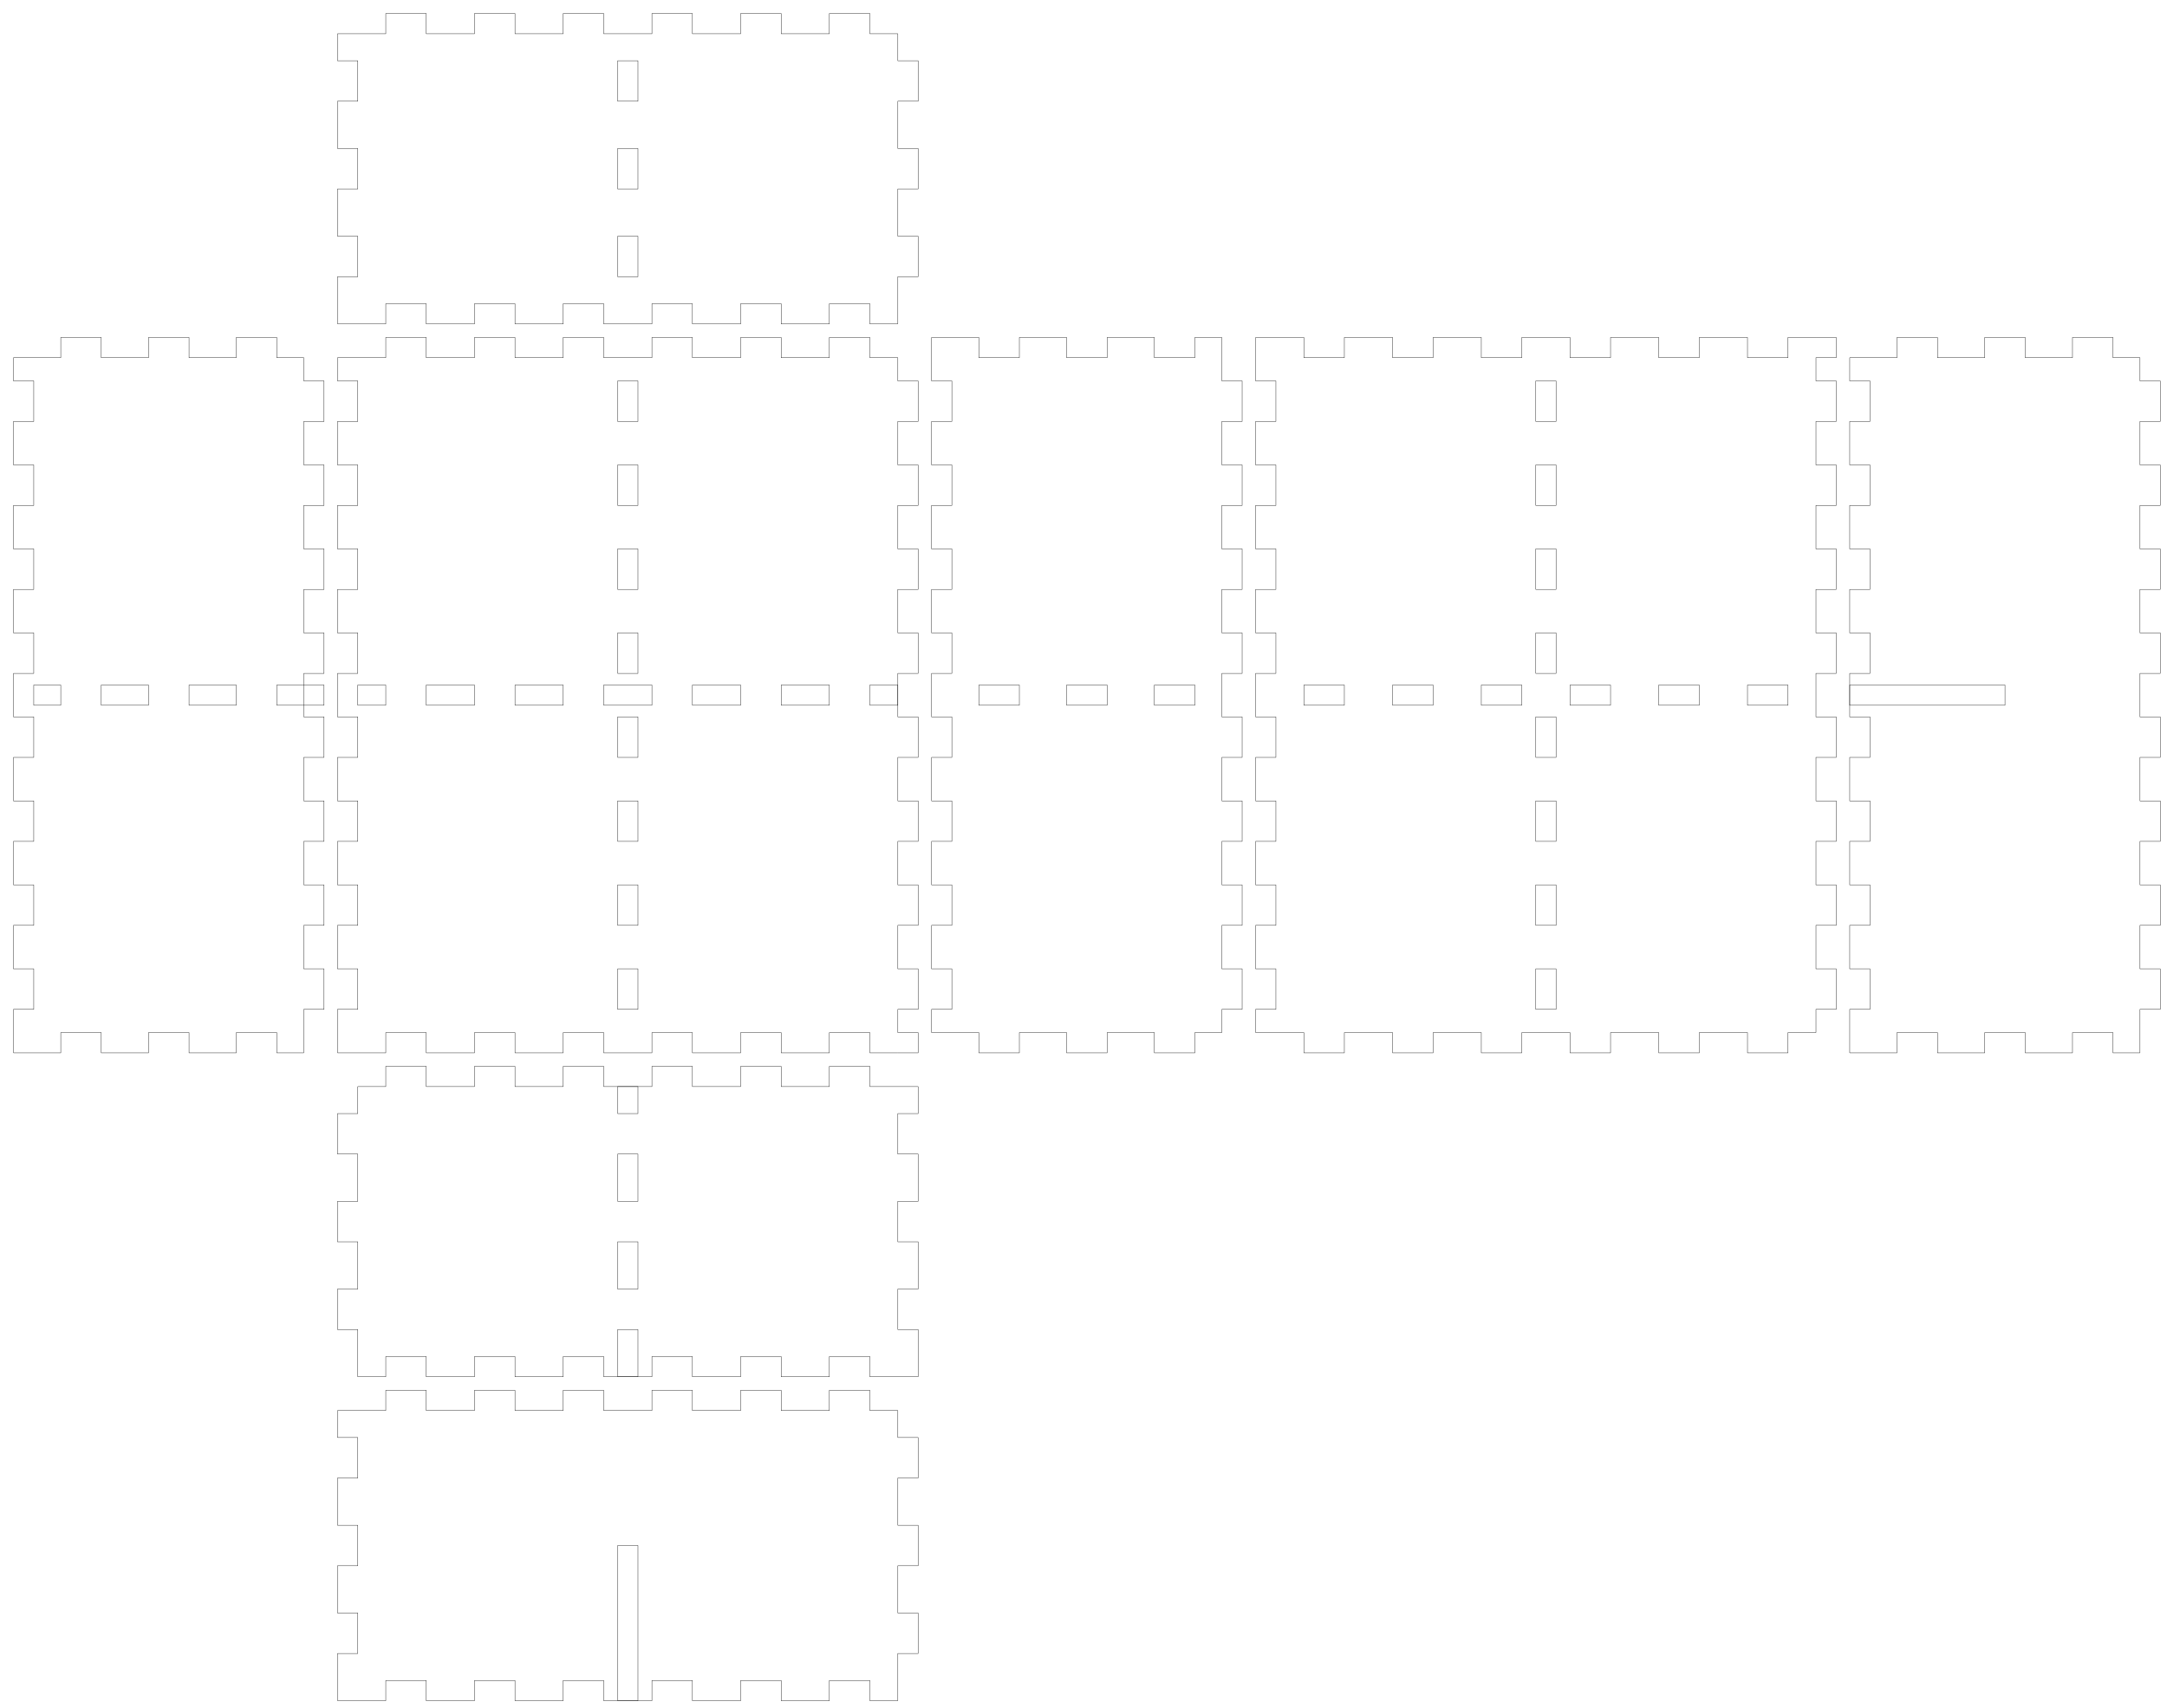
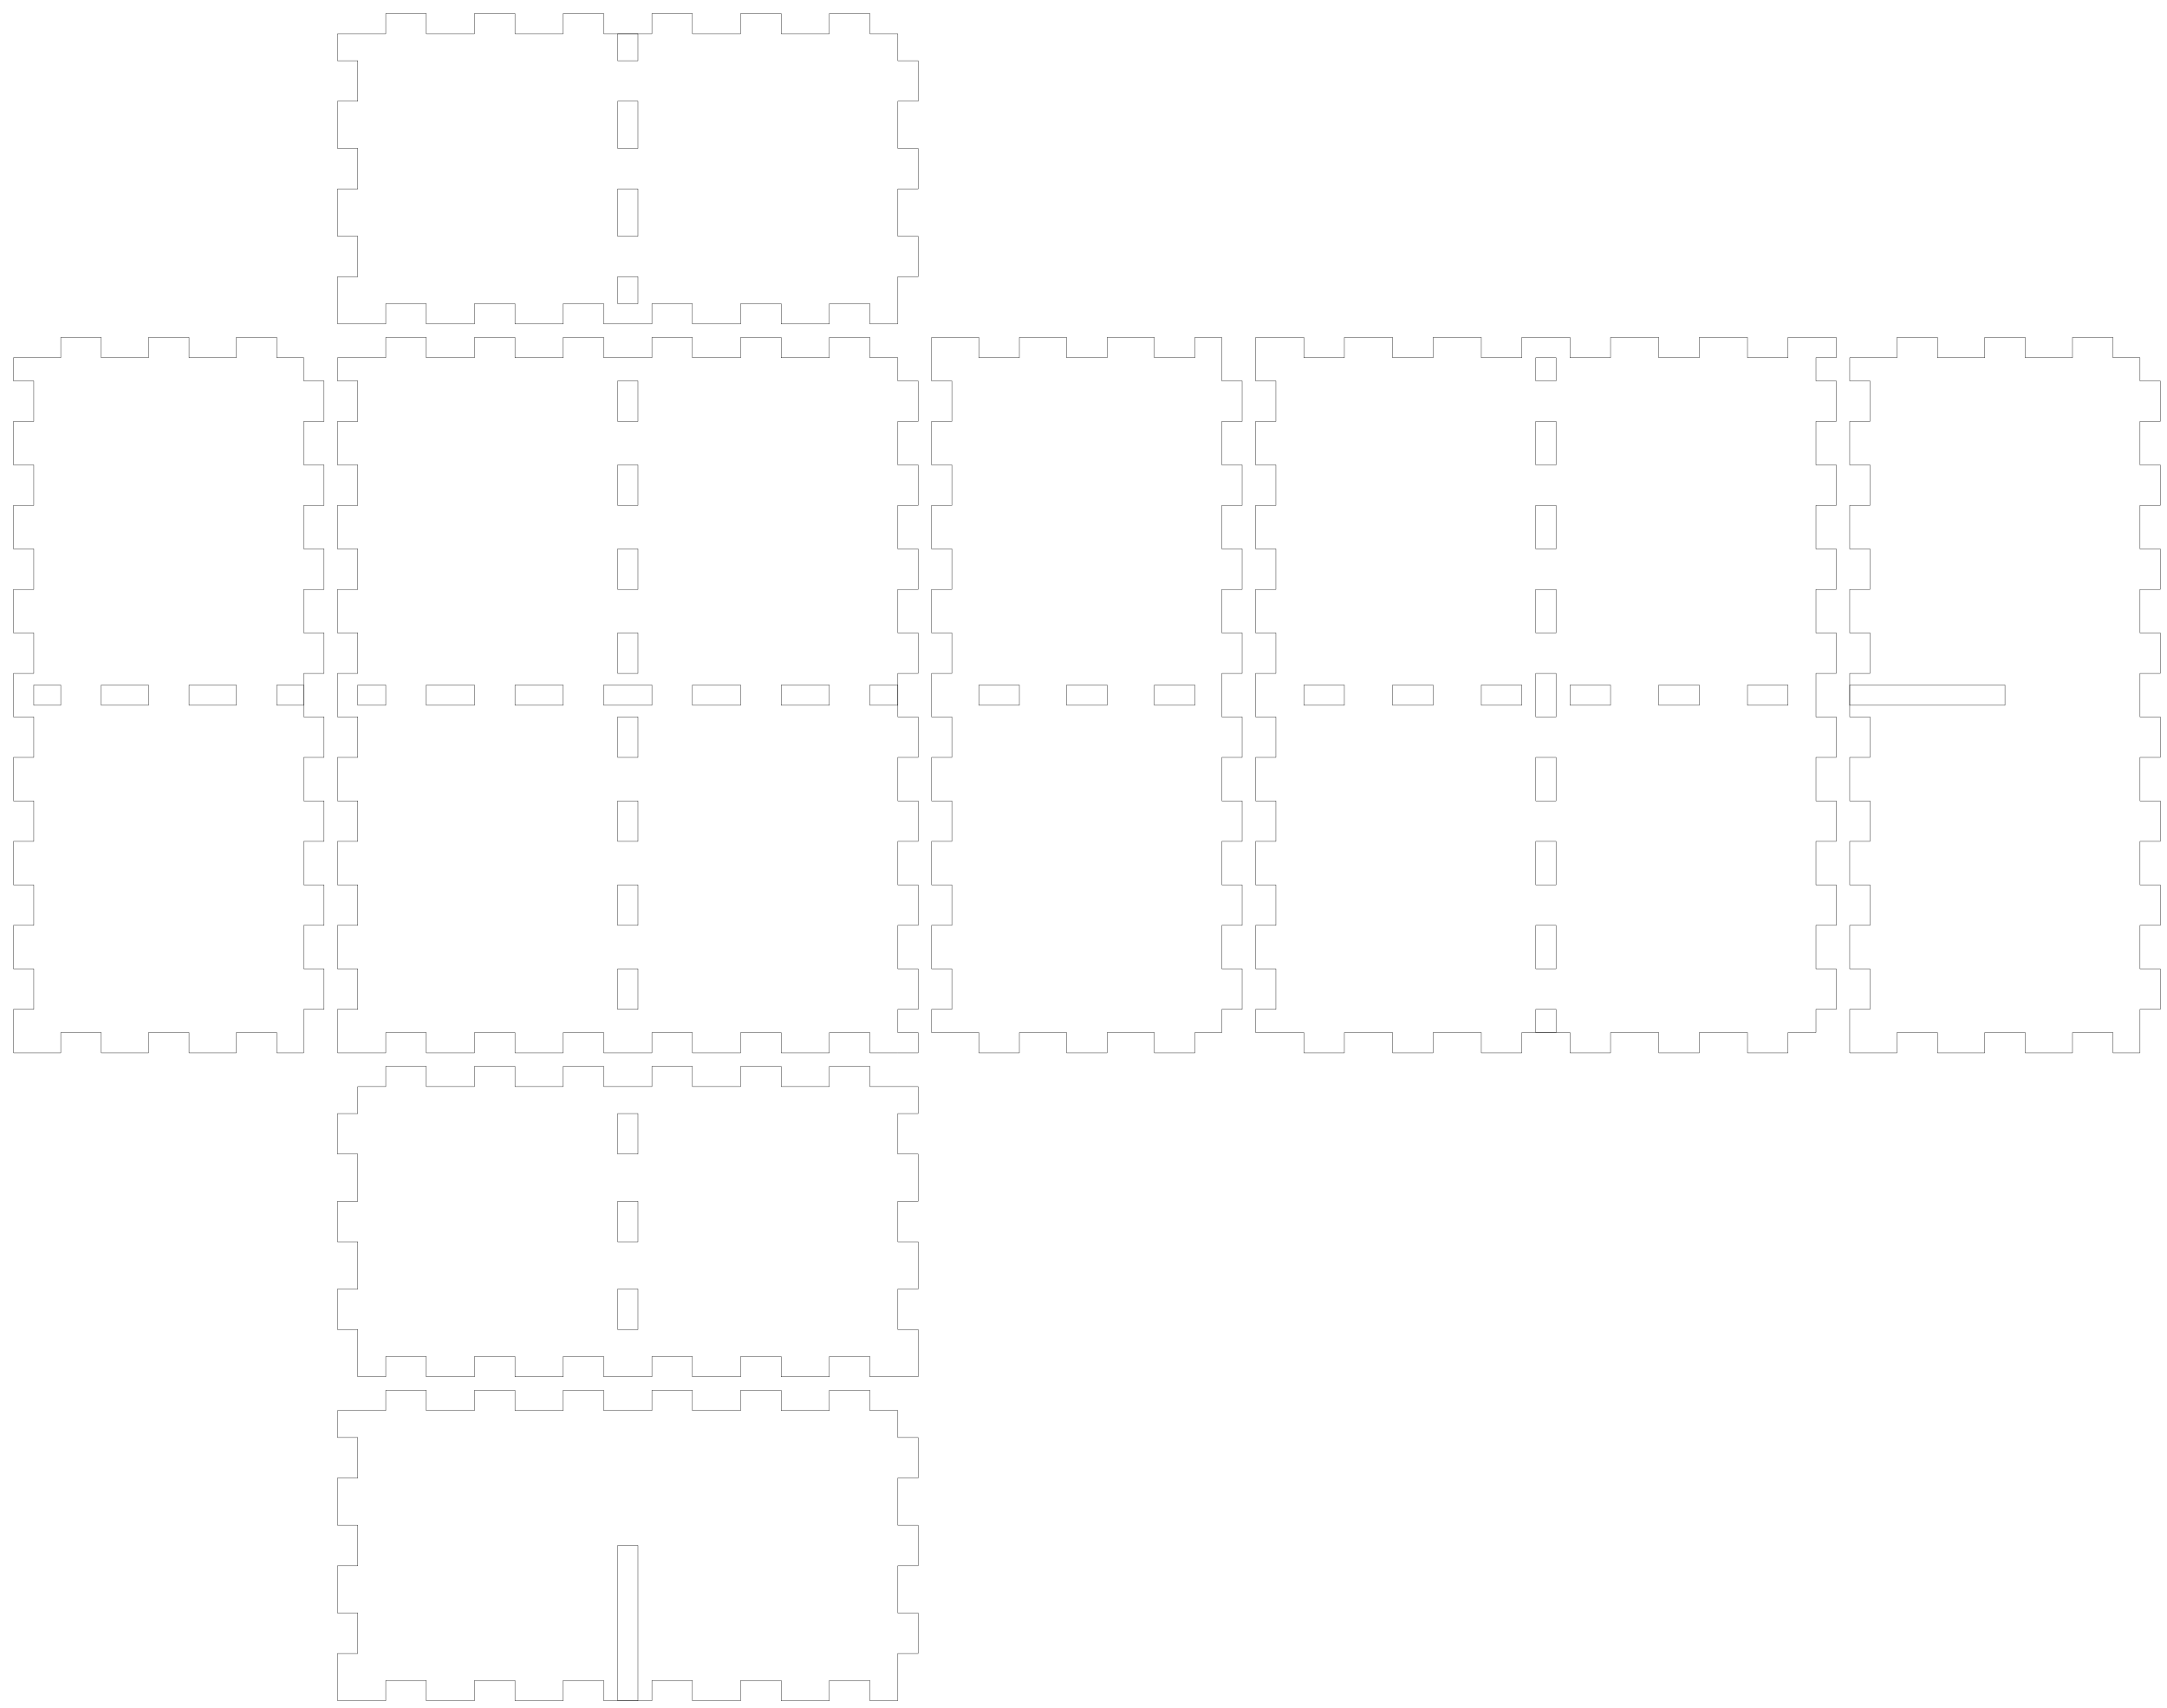
<svg xmlns="http://www.w3.org/2000/svg" width="321mm" height="253mm" viewBox="0 0 321 253" version="1.1">
  <defs id="defaults" />
  <g id="tabbedbox">
    <g id="back">
      <path id="side_001" style="fill:none;stroke:#000000;stroke-width:0.051" d="M 53 161 L 57.143 161 L 57.143 158 L 63.143 158 L 63.143 161 L 70.286 161 L 70.286 158 L 76.286 158 L 76.286 161 L 83.429 161 L 83.429 158 L 89.429 158 L 89.429 161 L 96.571 161 L 96.571 158 L 102.571 158 L 102.571 161 L 109.714 161 L 109.714 158 L 115.714 158 L 115.714 161 L 122.857 161 L 122.857 158 L 128.857 158 L 128.857 161 L 136 161" />
      <path id="side_002" style="fill:none;stroke:#000000;stroke-width:0.051" d="M 136 161 L 136 165 L 133 165 L 133 171 L 136 171 L 136 178 L 133 178 L 133 184 L 136 184 L 136 191 L 133 191 L 133 197 L 136 197 L 136 204" />
-       <path id="hole" style="fill:none;stroke:#000000;stroke-width:0.051" d="M 94.5 161 L 94.5 165 L 91.5 165 L 91.5 161 L 94.5 161 Z" />
-       <path id="hole_001" style="fill:none;stroke:#000000;stroke-width:0.051" d="M 94.5 171 L 94.5 178 L 91.5 178 L 91.5 171 L 94.5 171 Z" />
-       <path id="hole_002" style="fill:none;stroke:#000000;stroke-width:0.051" d="M 94.5 184 L 94.5 191 L 91.5 191 L 91.5 184 L 94.5 184 Z" />
-       <path id="hole_003" style="fill:none;stroke:#000000;stroke-width:0.051" d="M 94.5 197 L 94.5 204 L 91.5 204 L 91.5 197 L 94.5 197 Z" />
+       <path id="hole_001" style="fill:none;stroke:#000000;stroke-width:0.051" d="M 94.5 165 L 94.5 171 L 91.5 171 L 91.5 165 L 94.5 165 Z" />
+       <path id="hole_002" style="fill:none;stroke:#000000;stroke-width:0.051" d="M 94.5 178 L 94.5 184 L 91.5 184 L 91.5 178 L 94.5 178 Z" />
+       <path id="hole_003" style="fill:none;stroke:#000000;stroke-width:0.051" d="M 94.5 191 L 94.5 197 L 91.5 197 L 91.5 191 L 94.5 191 Z" />
      <path id="side_003" style="fill:none;stroke:#000000;stroke-width:0.051" d="M 136 204 L 128.857 204 L 128.857 201 L 122.857 201 L 122.857 204 L 115.714 204 L 115.714 201 L 109.714 201 L 109.714 204 L 102.571 204 L 102.571 201 L 96.571 201 L 96.571 204 L 89.429 204 L 89.429 201 L 83.429 201 L 83.429 204 L 76.286 204 L 76.286 201 L 70.286 201 L 70.286 204 L 63.143 204 L 63.143 201 L 57.143 201 L 57.143 204 L 53 204" />
      <path id="side_004" style="fill:none;stroke:#000000;stroke-width:0.051" d="M 53 204 L 53 197 L 50 197 L 50 191 L 53 191 L 53 184 L 50 184 L 50 178 L 53 178 L 53 171 L 50 171 L 50 165 L 53 165 L 53 161" />
    </g>
    <g id="xdivider">
      <path id="side_005" style="fill:none;stroke:#000000;stroke-width:0.051" d="M 50 209 L 57.143 209 L 57.143 206 L 63.143 206 L 63.143 209 L 70.286 209 L 70.286 206 L 76.286 206 L 76.286 209 L 83.429 209 L 83.429 206 L 89.429 206 L 89.429 209 L 96.571 209 L 96.571 206 L 102.571 206 L 102.571 209 L 109.714 209 L 109.714 206 L 115.714 206 L 115.714 209 L 122.857 209 L 122.857 206 L 128.857 206 L 128.857 209 L 133 209" />
      <path id="side_006" style="fill:none;stroke:#000000;stroke-width:0.051" d="M 133 209 L 133 213 L 136 213 L 136 219 L 133 219 L 133 226 L 136 226 L 136 232 L 133 232 L 133 239 L 136 239 L 136 245 L 133 245 L 133 252" />
      <path id="side_007" style="fill:none;stroke:#000000;stroke-width:0.051" d="M 133 252 L 128.857 252 L 128.857 249 L 122.857 249 L 122.857 252 L 115.714 252 L 115.714 249 L 109.714 249 L 109.714 252 L 102.571 252 L 102.571 249 L 96.571 249 L 96.571 252 L 89.429 252 L 89.429 249 L 83.429 249 L 83.429 252 L 76.286 252 L 76.286 249 L 70.286 249 L 70.286 252 L 63.143 252 L 63.143 249 L 57.143 249 L 57.143 252 L 50 252" />
      <path id="side_008" style="fill:none;stroke:#000000;stroke-width:0.051" d="M 50 252 L 50 245 L 53 245 L 53 239 L 50 239 L 50 232 L 53 232 L 53 226 L 50 226 L 50 219 L 53 219 L 53 213 L 50 213 L 50 209" />
-       <path id="slot" style="fill:none;stroke:#000000;stroke-width:0.051" d="M 91.5 252 L 91.5 229 L 94.5 229 L 94.5 252 L 91.5 252 Z" />
+       <path id="slot_001" style="fill:none;stroke:#000000;stroke-width:0.051" d="M 91.5 252 L 91.5 229 L 94.5 229 L 94.5 252 L 91.5 252 Z" />
    </g>
    <g id="left">
      <path id="side_009" style="fill:none;stroke:#000000;stroke-width:0.051" d="M 2 53 L 9 53 L 9 50 L 15 50 L 15 53 L 22 53 L 22 50 L 28 50 L 28 53 L 35 53 L 35 50 L 41 50 L 41 53 L 45 53" />
      <path id="hole_004" style="fill:none;stroke:#000000;stroke-width:0.051" d="M 5 101.5 L 9 101.5 L 9 104.5 L 5 104.5 L 5 101.5 Z" />
      <path id="hole_005" style="fill:none;stroke:#000000;stroke-width:0.051" d="M 15 101.5 L 22 101.5 L 22 104.5 L 15 104.5 L 15 101.5 Z" />
      <path id="hole_006" style="fill:none;stroke:#000000;stroke-width:0.051" d="M 28 101.5 L 35 101.5 L 35 104.5 L 28 104.5 L 28 101.5 Z" />
-       <path id="hole_007" style="fill:none;stroke:#000000;stroke-width:0.051" d="M 41 101.5 L 48 101.5 L 48 104.5 L 41 104.5 L 41 101.5 Z" />
+       <path id="hole_007" style="fill:none;stroke:#000000;stroke-width:0.051" d="M 41 101.5 L 45 101.5 L 45 104.5 L 41 104.5 L 41 101.5 Z" />
      <path id="side_010" style="fill:none;stroke:#000000;stroke-width:0.051" d="M 45 53 L 45 56.444 L 48 56.444 L 48 62.444 L 45 62.444 L 45 68.889 L 48 68.889 L 48 74.889 L 45 74.889 L 45 81.333 L 48 81.333 L 48 87.333 L 45 87.333 L 45 93.778 L 48 93.778 L 48 99.778 L 45 99.778 L 45 106.222 L 48 106.222 L 48 112.222 L 45 112.222 L 45 118.667 L 48 118.667 L 48 124.667 L 45 124.667 L 45 131.111 L 48 131.111 L 48 137.111 L 45 137.111 L 45 143.556 L 48 143.556 L 48 149.556 L 45 149.556 L 45 156" />
      <path id="side_011" style="fill:none;stroke:#000000;stroke-width:0.051" d="M 45 156 L 41 156 L 41 153 L 35 153 L 35 156 L 28 156 L 28 153 L 22 153 L 22 156 L 15 156 L 15 153 L 9 153 L 9 156 L 2 156" />
      <path id="side_012" style="fill:none;stroke:#000000;stroke-width:0.051" d="M 2 156 L 2 149.556 L 5 149.556 L 5 143.556 L 2 143.556 L 2 137.111 L 5 137.111 L 5 131.111 L 2 131.111 L 2 124.667 L 5 124.667 L 5 118.667 L 2 118.667 L 2 112.222 L 5 112.222 L 5 106.222 L 2 106.222 L 2 99.778 L 5 99.778 L 5 93.778 L 2 93.778 L 2 87.333 L 5 87.333 L 5 81.333 L 2 81.333 L 2 74.889 L 5 74.889 L 5 68.889 L 2 68.889 L 2 62.444 L 5 62.444 L 5 56.444 L 2 56.444 L 2 53" />
    </g>
    <g id="ydivider">
      <path id="side_013" style="fill:none;stroke:#000000;stroke-width:0.051" d="M 274 53 L 281 53 L 281 50 L 287 50 L 287 53 L 294 53 L 294 50 L 300 50 L 300 53 L 307 53 L 307 50 L 313 50 L 313 53 L 317 53" />
-       <path id="slot_001" style="fill:none;stroke:#000000;stroke-width:0.051" d="M 274 101.5 L 297 101.5 L 297 104.5 L 274 104.5 L 274 101.5 Z" />
+       <path id="slot_002" style="fill:none;stroke:#000000;stroke-width:0.051" d="M 274 101.5 L 297 101.5 L 297 104.5 L 274 104.5 L 274 101.5 Z" />
      <path id="side_014" style="fill:none;stroke:#000000;stroke-width:0.051" d="M 317 53 L 317 56.444 L 320 56.444 L 320 62.444 L 317 62.444 L 317 68.889 L 320 68.889 L 320 74.889 L 317 74.889 L 317 81.333 L 320 81.333 L 320 87.333 L 317 87.333 L 317 93.778 L 320 93.778 L 320 99.778 L 317 99.778 L 317 106.222 L 320 106.222 L 320 112.222 L 317 112.222 L 317 118.667 L 320 118.667 L 320 124.667 L 317 124.667 L 317 131.111 L 320 131.111 L 320 137.111 L 317 137.111 L 317 143.556 L 320 143.556 L 320 149.556 L 317 149.556 L 317 156" />
      <path id="side_015" style="fill:none;stroke:#000000;stroke-width:0.051" d="M 317 156 L 313 156 L 313 153 L 307 153 L 307 156 L 300 156 L 300 153 L 294 153 L 294 156 L 287 156 L 287 153 L 281 153 L 281 156 L 274 156" />
      <path id="side_016" style="fill:none;stroke:#000000;stroke-width:0.051" d="M 274 156 L 274 149.556 L 277 149.556 L 277 143.556 L 274 143.556 L 274 137.111 L 277 137.111 L 277 131.111 L 274 131.111 L 274 124.667 L 277 124.667 L 277 118.667 L 274 118.667 L 274 112.222 L 277 112.222 L 277 106.222 L 274 106.222 L 274 99.778 L 277 99.778 L 277 93.778 L 274 93.778 L 274 87.333 L 277 87.333 L 277 81.333 L 274 81.333 L 274 74.889 L 277 74.889 L 277 68.889 L 274 68.889 L 274 62.444 L 277 62.444 L 277 56.444 L 274 56.444 L 274 53" />
    </g>
    <g id="bottom">
      <path id="side_017" style="fill:none;stroke:#000000;stroke-width:0.051" d="M 50 53 L 57.143 53 L 57.143 50 L 63.143 50 L 63.143 53 L 70.286 53 L 70.286 50 L 76.286 50 L 76.286 53 L 83.429 53 L 83.429 50 L 89.429 50 L 89.429 53 L 96.571 53 L 96.571 50 L 102.571 50 L 102.571 53 L 109.714 53 L 109.714 50 L 115.714 50 L 115.714 53 L 122.857 53 L 122.857 50 L 128.857 50 L 128.857 53 L 133 53" />
      <path id="hole_008" style="fill:none;stroke:#000000;stroke-width:0.051" d="M 53 101.5 L 57.143 101.5 L 57.143 104.5 L 53 104.5 L 53 101.5 Z" />
      <path id="hole_009" style="fill:none;stroke:#000000;stroke-width:0.051" d="M 63.143 101.5 L 70.286 101.5 L 70.286 104.5 L 63.143 104.5 L 63.143 101.5 Z" />
      <path id="hole_010" style="fill:none;stroke:#000000;stroke-width:0.051" d="M 76.286 101.5 L 83.429 101.5 L 83.429 104.5 L 76.286 104.5 L 76.286 101.5 Z" />
      <path id="hole_011" style="fill:none;stroke:#000000;stroke-width:0.051" d="M 89.429 101.5 L 96.571 101.5 L 96.571 104.5 L 89.429 104.5 L 89.429 101.5 Z" />
      <path id="hole_012" style="fill:none;stroke:#000000;stroke-width:0.051" d="M 102.571 101.5 L 109.714 101.5 L 109.714 104.5 L 102.571 104.5 L 102.571 101.5 Z" />
      <path id="hole_013" style="fill:none;stroke:#000000;stroke-width:0.051" d="M 115.714 101.5 L 122.857 101.5 L 122.857 104.5 L 115.714 104.5 L 115.714 101.5 Z" />
      <path id="hole_014" style="fill:none;stroke:#000000;stroke-width:0.051" d="M 128.857 101.5 L 133 101.5 L 133 104.5 L 128.857 104.5 L 128.857 101.5 Z" />
      <path id="side_018" style="fill:none;stroke:#000000;stroke-width:0.051" d="M 133 53 L 133 56.444 L 136 56.444 L 136 62.444 L 133 62.444 L 133 68.889 L 136 68.889 L 136 74.889 L 133 74.889 L 133 81.333 L 136 81.333 L 136 87.333 L 133 87.333 L 133 93.778 L 136 93.778 L 136 99.778 L 133 99.778 L 133 106.222 L 136 106.222 L 136 112.222 L 133 112.222 L 133 118.667 L 136 118.667 L 136 124.667 L 133 124.667 L 133 131.111 L 136 131.111 L 136 137.111 L 133 137.111 L 133 143.556 L 136 143.556 L 136 149.556 L 133 149.556 L 133 153 L 136 153 L 136 156 L 133 156" />
      <path id="hole_015" style="fill:none;stroke:#000000;stroke-width:0.051" d="M 94.5 56.444 L 94.5 62.444 L 91.5 62.444 L 91.5 56.444 L 94.5 56.444 Z" />
      <path id="hole_016" style="fill:none;stroke:#000000;stroke-width:0.051" d="M 94.5 68.889 L 94.5 74.889 L 91.5 74.889 L 91.5 68.889 L 94.5 68.889 Z" />
      <path id="hole_017" style="fill:none;stroke:#000000;stroke-width:0.051" d="M 94.5 81.333 L 94.5 87.333 L 91.5 87.333 L 91.5 81.333 L 94.5 81.333 Z" />
      <path id="hole_018" style="fill:none;stroke:#000000;stroke-width:0.051" d="M 94.5 93.778 L 94.5 99.778 L 91.5 99.778 L 91.5 93.778 L 94.5 93.778 Z" />
      <path id="hole_019" style="fill:none;stroke:#000000;stroke-width:0.051" d="M 94.5 106.222 L 94.5 112.222 L 91.5 112.222 L 91.5 106.222 L 94.5 106.222 Z" />
      <path id="hole_020" style="fill:none;stroke:#000000;stroke-width:0.051" d="M 94.5 118.667 L 94.5 124.667 L 91.5 124.667 L 91.5 118.667 L 94.5 118.667 Z" />
      <path id="hole_021" style="fill:none;stroke:#000000;stroke-width:0.051" d="M 94.5 131.111 L 94.5 137.111 L 91.5 137.111 L 91.5 131.111 L 94.5 131.111 Z" />
      <path id="hole_022" style="fill:none;stroke:#000000;stroke-width:0.051" d="M 94.5 143.556 L 94.5 149.556 L 91.5 149.556 L 91.5 143.556 L 94.5 143.556 Z" />
      <path id="side_019" style="fill:none;stroke:#000000;stroke-width:0.051" d="M 133 156 L 128.857 156 L 128.857 153 L 122.857 153 L 122.857 156 L 115.714 156 L 115.714 153 L 109.714 153 L 109.714 156 L 102.571 156 L 102.571 153 L 96.571 153 L 96.571 156 L 89.429 156 L 89.429 153 L 83.429 153 L 83.429 156 L 76.286 156 L 76.286 153 L 70.286 153 L 70.286 156 L 63.143 156 L 63.143 153 L 57.143 153 L 57.143 156 L 50 156" />
      <path id="side_020" style="fill:none;stroke:#000000;stroke-width:0.051" d="M 50 156 L 50 149.556 L 53 149.556 L 53 143.556 L 50 143.556 L 50 137.111 L 53 137.111 L 53 131.111 L 50 131.111 L 50 124.667 L 53 124.667 L 53 118.667 L 50 118.667 L 50 112.222 L 53 112.222 L 53 106.222 L 50 106.222 L 50 99.778 L 53 99.778 L 53 93.778 L 50 93.778 L 50 87.333 L 53 87.333 L 53 81.333 L 50 81.333 L 50 74.889 L 53 74.889 L 53 68.889 L 50 68.889 L 50 62.444 L 53 62.444 L 53 56.444 L 50 56.444 L 50 53" />
    </g>
    <g id="right">
      <path id="side_021" style="fill:none;stroke:#000000;stroke-width:0.051" d="M 138 50 L 145 50 L 145 53 L 151 53 L 151 50 L 158 50 L 158 53 L 164 53 L 164 50 L 171 50 L 171 53 L 177 53 L 177 50 L 181 50" />
      <path id="hole_023" style="fill:none;stroke:#000000;stroke-width:0.051" d="M 145 101.5 L 151 101.5 L 151 104.5 L 145 104.5 L 145 101.5 Z" />
      <path id="hole_024" style="fill:none;stroke:#000000;stroke-width:0.051" d="M 158 101.5 L 164 101.5 L 164 104.5 L 158 104.5 L 158 101.5 Z" />
      <path id="hole_025" style="fill:none;stroke:#000000;stroke-width:0.051" d="M 171 101.5 L 177 101.5 L 177 104.5 L 171 104.5 L 171 101.5 Z" />
      <path id="side_022" style="fill:none;stroke:#000000;stroke-width:0.051" d="M 181 50 L 181 56.444 L 184 56.444 L 184 62.444 L 181 62.444 L 181 68.889 L 184 68.889 L 184 74.889 L 181 74.889 L 181 81.333 L 184 81.333 L 184 87.333 L 181 87.333 L 181 93.778 L 184 93.778 L 184 99.778 L 181 99.778 L 181 106.222 L 184 106.222 L 184 112.222 L 181 112.222 L 181 118.667 L 184 118.667 L 184 124.667 L 181 124.667 L 181 131.111 L 184 131.111 L 184 137.111 L 181 137.111 L 181 143.556 L 184 143.556 L 184 149.556 L 181 149.556 L 181 153" />
      <path id="side_023" style="fill:none;stroke:#000000;stroke-width:0.051" d="M 181 153 L 177 153 L 177 156 L 171 156 L 171 153 L 164 153 L 164 156 L 158 156 L 158 153 L 151 153 L 151 156 L 145 156 L 145 153 L 138 153" />
      <path id="side_024" style="fill:none;stroke:#000000;stroke-width:0.051" d="M 138 153 L 138 149.556 L 141 149.556 L 141 143.556 L 138 143.556 L 138 137.111 L 141 137.111 L 141 131.111 L 138 131.111 L 138 124.667 L 141 124.667 L 141 118.667 L 138 118.667 L 138 112.222 L 141 112.222 L 141 106.222 L 138 106.222 L 138 99.778 L 141 99.778 L 141 93.778 L 138 93.778 L 138 87.333 L 141 87.333 L 141 81.333 L 138 81.333 L 138 74.889 L 141 74.889 L 141 68.889 L 138 68.889 L 138 62.444 L 141 62.444 L 141 56.444 L 138 56.444 L 138 50" />
    </g>
    <g id="top">
      <path id="side_025" style="fill:none;stroke:#000000;stroke-width:0.051" d="M 186 50 L 193.143 50 L 193.143 53 L 199.143 53 L 199.143 50 L 206.286 50 L 206.286 53 L 212.286 53 L 212.286 50 L 219.429 50 L 219.429 53 L 225.429 53 L 225.429 50 L 232.571 50 L 232.571 53 L 238.571 53 L 238.571 50 L 245.714 50 L 245.714 53 L 251.714 53 L 251.714 50 L 258.857 50 L 258.857 53 L 264.857 53 L 264.857 50 L 269 50" />
      <path id="hole_026" style="fill:none;stroke:#000000;stroke-width:0.051" d="M 193.143 101.5 L 199.143 101.5 L 199.143 104.5 L 193.143 104.5 L 193.143 101.5 Z" />
      <path id="hole_027" style="fill:none;stroke:#000000;stroke-width:0.051" d="M 206.286 101.5 L 212.286 101.5 L 212.286 104.5 L 206.286 104.5 L 206.286 101.5 Z" />
      <path id="hole_028" style="fill:none;stroke:#000000;stroke-width:0.051" d="M 219.429 101.5 L 225.429 101.5 L 225.429 104.5 L 219.429 104.5 L 219.429 101.5 Z" />
      <path id="hole_029" style="fill:none;stroke:#000000;stroke-width:0.051" d="M 232.571 101.5 L 238.571 101.5 L 238.571 104.5 L 232.571 104.5 L 232.571 101.5 Z" />
      <path id="hole_030" style="fill:none;stroke:#000000;stroke-width:0.051" d="M 245.714 101.5 L 251.714 101.5 L 251.714 104.5 L 245.714 104.5 L 245.714 101.5 Z" />
      <path id="hole_031" style="fill:none;stroke:#000000;stroke-width:0.051" d="M 258.857 101.5 L 264.857 101.5 L 264.857 104.5 L 258.857 104.5 L 258.857 101.5 Z" />
      <path id="side_026" style="fill:none;stroke:#000000;stroke-width:0.051" d="M 269 50 L 272 50 L 272 53 L 269 53 L 269 56.444 L 272 56.444 L 272 62.444 L 269 62.444 L 269 68.889 L 272 68.889 L 272 74.889 L 269 74.889 L 269 81.333 L 272 81.333 L 272 87.333 L 269 87.333 L 269 93.778 L 272 93.778 L 272 99.778 L 269 99.778 L 269 106.222 L 272 106.222 L 272 112.222 L 269 112.222 L 269 118.667 L 272 118.667 L 272 124.667 L 269 124.667 L 269 131.111 L 272 131.111 L 272 137.111 L 269 137.111 L 269 143.556 L 272 143.556 L 272 149.556 L 269 149.556 L 269 153" />
-       <path id="hole_032" style="fill:none;stroke:#000000;stroke-width:0.051" d="M 230.5 56.444 L 230.5 62.444 L 227.5 62.444 L 227.5 56.444 L 230.5 56.444 Z" />
-       <path id="hole_033" style="fill:none;stroke:#000000;stroke-width:0.051" d="M 230.5 68.889 L 230.5 74.889 L 227.5 74.889 L 227.5 68.889 L 230.5 68.889 Z" />
-       <path id="hole_034" style="fill:none;stroke:#000000;stroke-width:0.051" d="M 230.5 81.333 L 230.5 87.333 L 227.5 87.333 L 227.5 81.333 L 230.5 81.333 Z" />
-       <path id="hole_035" style="fill:none;stroke:#000000;stroke-width:0.051" d="M 230.5 93.778 L 230.5 99.778 L 227.5 99.778 L 227.5 93.778 L 230.5 93.778 Z" />
-       <path id="hole_036" style="fill:none;stroke:#000000;stroke-width:0.051" d="M 230.5 106.222 L 230.5 112.222 L 227.5 112.222 L 227.5 106.222 L 230.5 106.222 Z" />
-       <path id="hole_037" style="fill:none;stroke:#000000;stroke-width:0.051" d="M 230.5 118.667 L 230.5 124.667 L 227.5 124.667 L 227.5 118.667 L 230.5 118.667 Z" />
-       <path id="hole_038" style="fill:none;stroke:#000000;stroke-width:0.051" d="M 230.5 131.111 L 230.5 137.111 L 227.5 137.111 L 227.5 131.111 L 230.5 131.111 Z" />
-       <path id="hole_039" style="fill:none;stroke:#000000;stroke-width:0.051" d="M 230.5 143.556 L 230.5 149.556 L 227.5 149.556 L 227.5 143.556 L 230.5 143.556 Z" />
+       <path id="hole_032" style="fill:none;stroke:#000000;stroke-width:0.051" d="M 230.5 53 L 230.5 56.444 L 227.5 56.444 L 227.5 53 L 230.5 53 Z" />
+       <path id="hole_033" style="fill:none;stroke:#000000;stroke-width:0.051" d="M 230.5 62.444 L 230.5 68.889 L 227.5 68.889 L 227.5 62.444 L 230.5 62.444 Z" />
+       <path id="hole_034" style="fill:none;stroke:#000000;stroke-width:0.051" d="M 230.5 74.889 L 230.5 81.333 L 227.5 81.333 L 227.5 74.889 L 230.5 74.889 Z" />
+       <path id="hole_035" style="fill:none;stroke:#000000;stroke-width:0.051" d="M 230.5 87.333 L 230.5 93.778 L 227.5 93.778 L 227.5 87.333 L 230.5 87.333 Z" />
+       <path id="hole_036" style="fill:none;stroke:#000000;stroke-width:0.051" d="M 230.5 99.778 L 230.5 106.222 L 227.5 106.222 L 227.5 99.778 L 230.5 99.778 Z" />
+       <path id="hole_037" style="fill:none;stroke:#000000;stroke-width:0.051" d="M 230.5 112.222 L 230.5 118.667 L 227.5 118.667 L 227.5 112.222 L 230.5 112.222 Z" />
+       <path id="hole_038" style="fill:none;stroke:#000000;stroke-width:0.051" d="M 230.5 124.667 L 230.5 131.111 L 227.5 131.111 L 227.5 124.667 L 230.5 124.667 Z" />
+       <path id="hole_039" style="fill:none;stroke:#000000;stroke-width:0.051" d="M 230.5 137.111 L 230.5 143.556 L 227.5 143.556 L 227.5 137.111 L 230.5 137.111 Z" />
+       <path id="hole_040" style="fill:none;stroke:#000000;stroke-width:0.051" d="M 230.5 149.556 L 230.5 153 L 227.5 153 L 227.5 149.556 L 230.5 149.556 Z" />
      <path id="side_027" style="fill:none;stroke:#000000;stroke-width:0.051" d="M 269 153 L 264.857 153 L 264.857 156 L 258.857 156 L 258.857 153 L 251.714 153 L 251.714 156 L 245.714 156 L 245.714 153 L 238.571 153 L 238.571 156 L 232.571 156 L 232.571 153 L 225.429 153 L 225.429 156 L 219.429 156 L 219.429 153 L 212.286 153 L 212.286 156 L 206.286 156 L 206.286 153 L 199.143 153 L 199.143 156 L 193.143 156 L 193.143 153 L 186 153" />
      <path id="side_028" style="fill:none;stroke:#000000;stroke-width:0.051" d="M 186 153 L 186 149.556 L 189 149.556 L 189 143.556 L 186 143.556 L 186 137.111 L 189 137.111 L 189 131.111 L 186 131.111 L 186 124.667 L 189 124.667 L 189 118.667 L 186 118.667 L 186 112.222 L 189 112.222 L 189 106.222 L 186 106.222 L 186 99.778 L 189 99.778 L 189 93.778 L 186 93.778 L 186 87.333 L 189 87.333 L 189 81.333 L 186 81.333 L 186 74.889 L 189 74.889 L 189 68.889 L 186 68.889 L 186 62.444 L 189 62.444 L 189 56.444 L 186 56.444 L 186 50" />
    </g>
    <g id="front">
      <path id="side_029" style="fill:none;stroke:#000000;stroke-width:0.051" d="M 50 5 L 57.143 5 L 57.143 2 L 63.143 2 L 63.143 5 L 70.286 5 L 70.286 2 L 76.286 2 L 76.286 5 L 83.429 5 L 83.429 2 L 89.429 2 L 89.429 5 L 96.571 5 L 96.571 2 L 102.571 2 L 102.571 5 L 109.714 5 L 109.714 2 L 115.714 2 L 115.714 5 L 122.857 5 L 122.857 2 L 128.857 2 L 128.857 5 L 133 5" />
      <path id="side_030" style="fill:none;stroke:#000000;stroke-width:0.051" d="M 133 5 L 133 9 L 136 9 L 136 15 L 133 15 L 133 22 L 136 22 L 136 28 L 133 28 L 133 35 L 136 35 L 136 41 L 133 41 L 133 48" />
-       <path id="hole_040" style="fill:none;stroke:#000000;stroke-width:0.051" d="M 94.5 9 L 94.5 15 L 91.5 15 L 91.5 9 L 94.5 9 Z" />
-       <path id="hole_041" style="fill:none;stroke:#000000;stroke-width:0.051" d="M 94.5 22 L 94.5 28 L 91.5 28 L 91.5 22 L 94.5 22 Z" />
-       <path id="hole_042" style="fill:none;stroke:#000000;stroke-width:0.051" d="M 94.5 35 L 94.5 41 L 91.5 41 L 91.5 35 L 94.5 35 Z" />
+       <path id="hole_041" style="fill:none;stroke:#000000;stroke-width:0.051" d="M 94.5 5 L 94.5 9 L 91.5 9 L 91.5 5 L 94.5 5 Z" />
+       <path id="hole_042" style="fill:none;stroke:#000000;stroke-width:0.051" d="M 94.5 15 L 94.5 22 L 91.5 22 L 91.5 15 L 94.5 15 Z" />
+       <path id="hole_043" style="fill:none;stroke:#000000;stroke-width:0.051" d="M 94.5 28 L 94.5 35 L 91.5 35 L 91.5 28 L 94.5 28 Z" />
+       <path id="hole_044" style="fill:none;stroke:#000000;stroke-width:0.051" d="M 94.5 41 L 94.5 45 L 91.5 45 L 91.5 41 L 94.5 41 Z" />
      <path id="side_031" style="fill:none;stroke:#000000;stroke-width:0.051" d="M 133 48 L 128.857 48 L 128.857 45 L 122.857 45 L 122.857 48 L 115.714 48 L 115.714 45 L 109.714 45 L 109.714 48 L 102.571 48 L 102.571 45 L 96.571 45 L 96.571 48 L 89.429 48 L 89.429 45 L 83.429 45 L 83.429 48 L 76.286 48 L 76.286 45 L 70.286 45 L 70.286 48 L 63.143 48 L 63.143 45 L 57.143 45 L 57.143 48 L 50 48" />
      <path id="side_032" style="fill:none;stroke:#000000;stroke-width:0.051" d="M 50 48 L 50 41 L 53 41 L 53 35 L 50 35 L 50 28 L 53 28 L 53 22 L 50 22 L 50 15 L 53 15 L 53 9 L 50 9 L 50 5" />
    </g>
  </g>
</svg>
